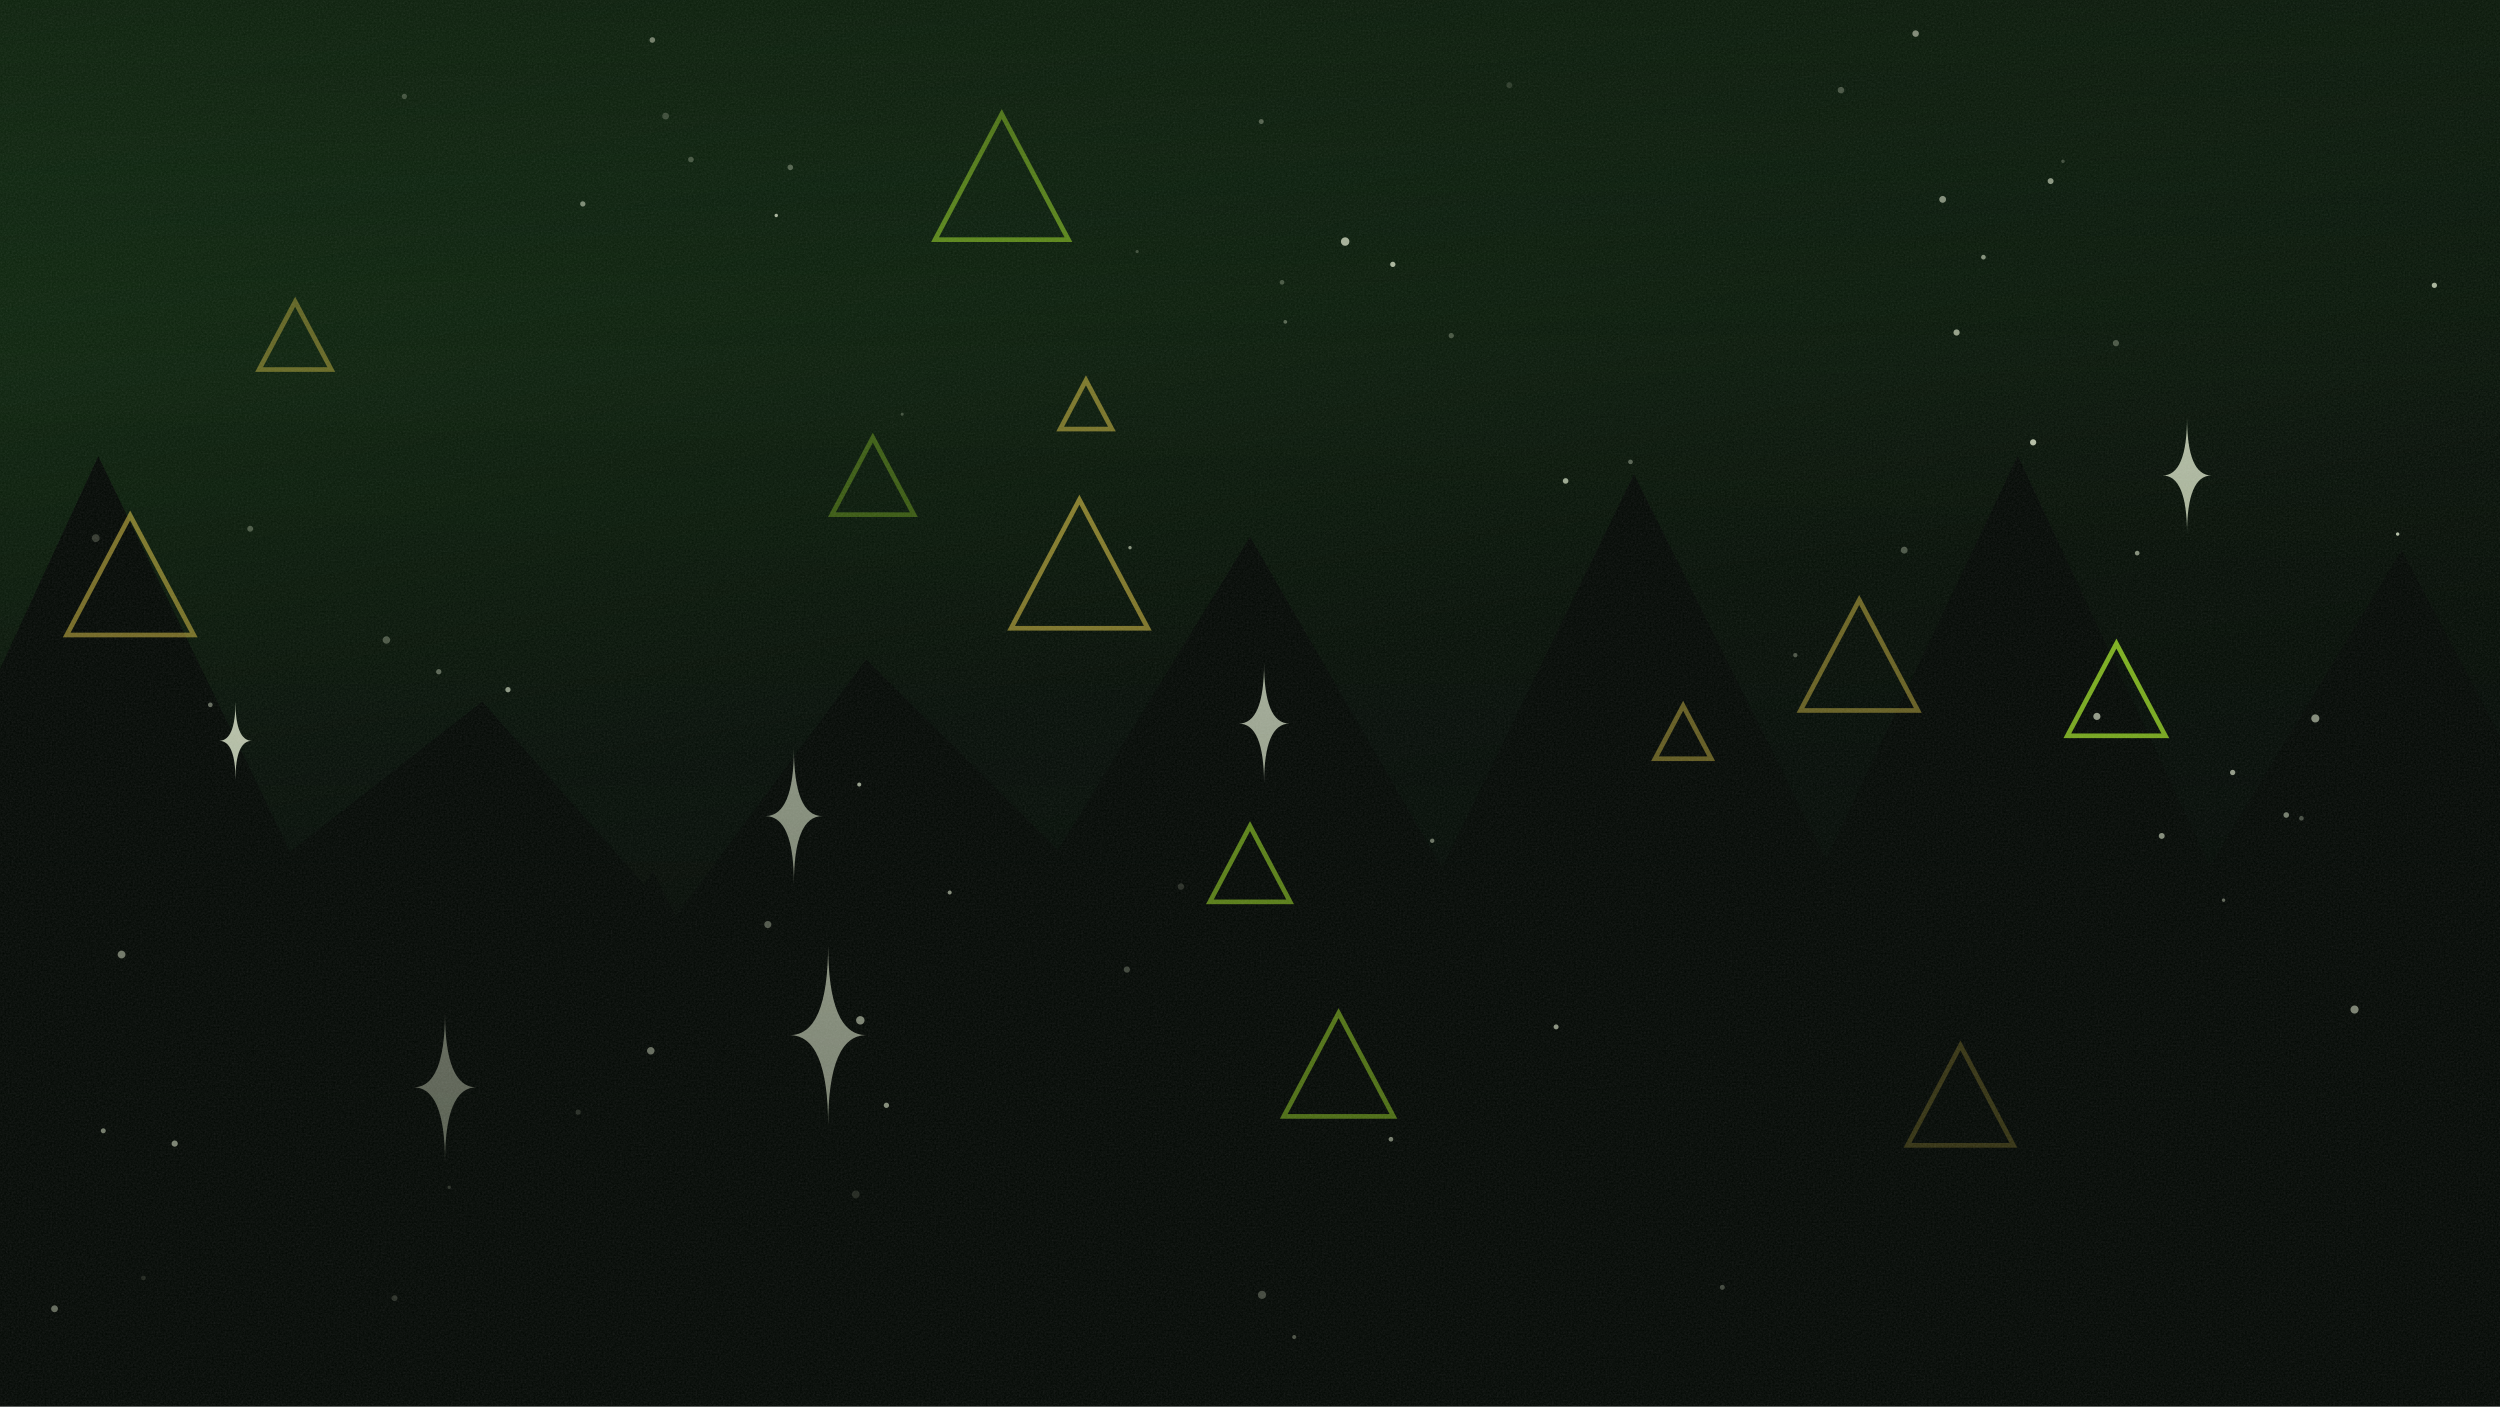
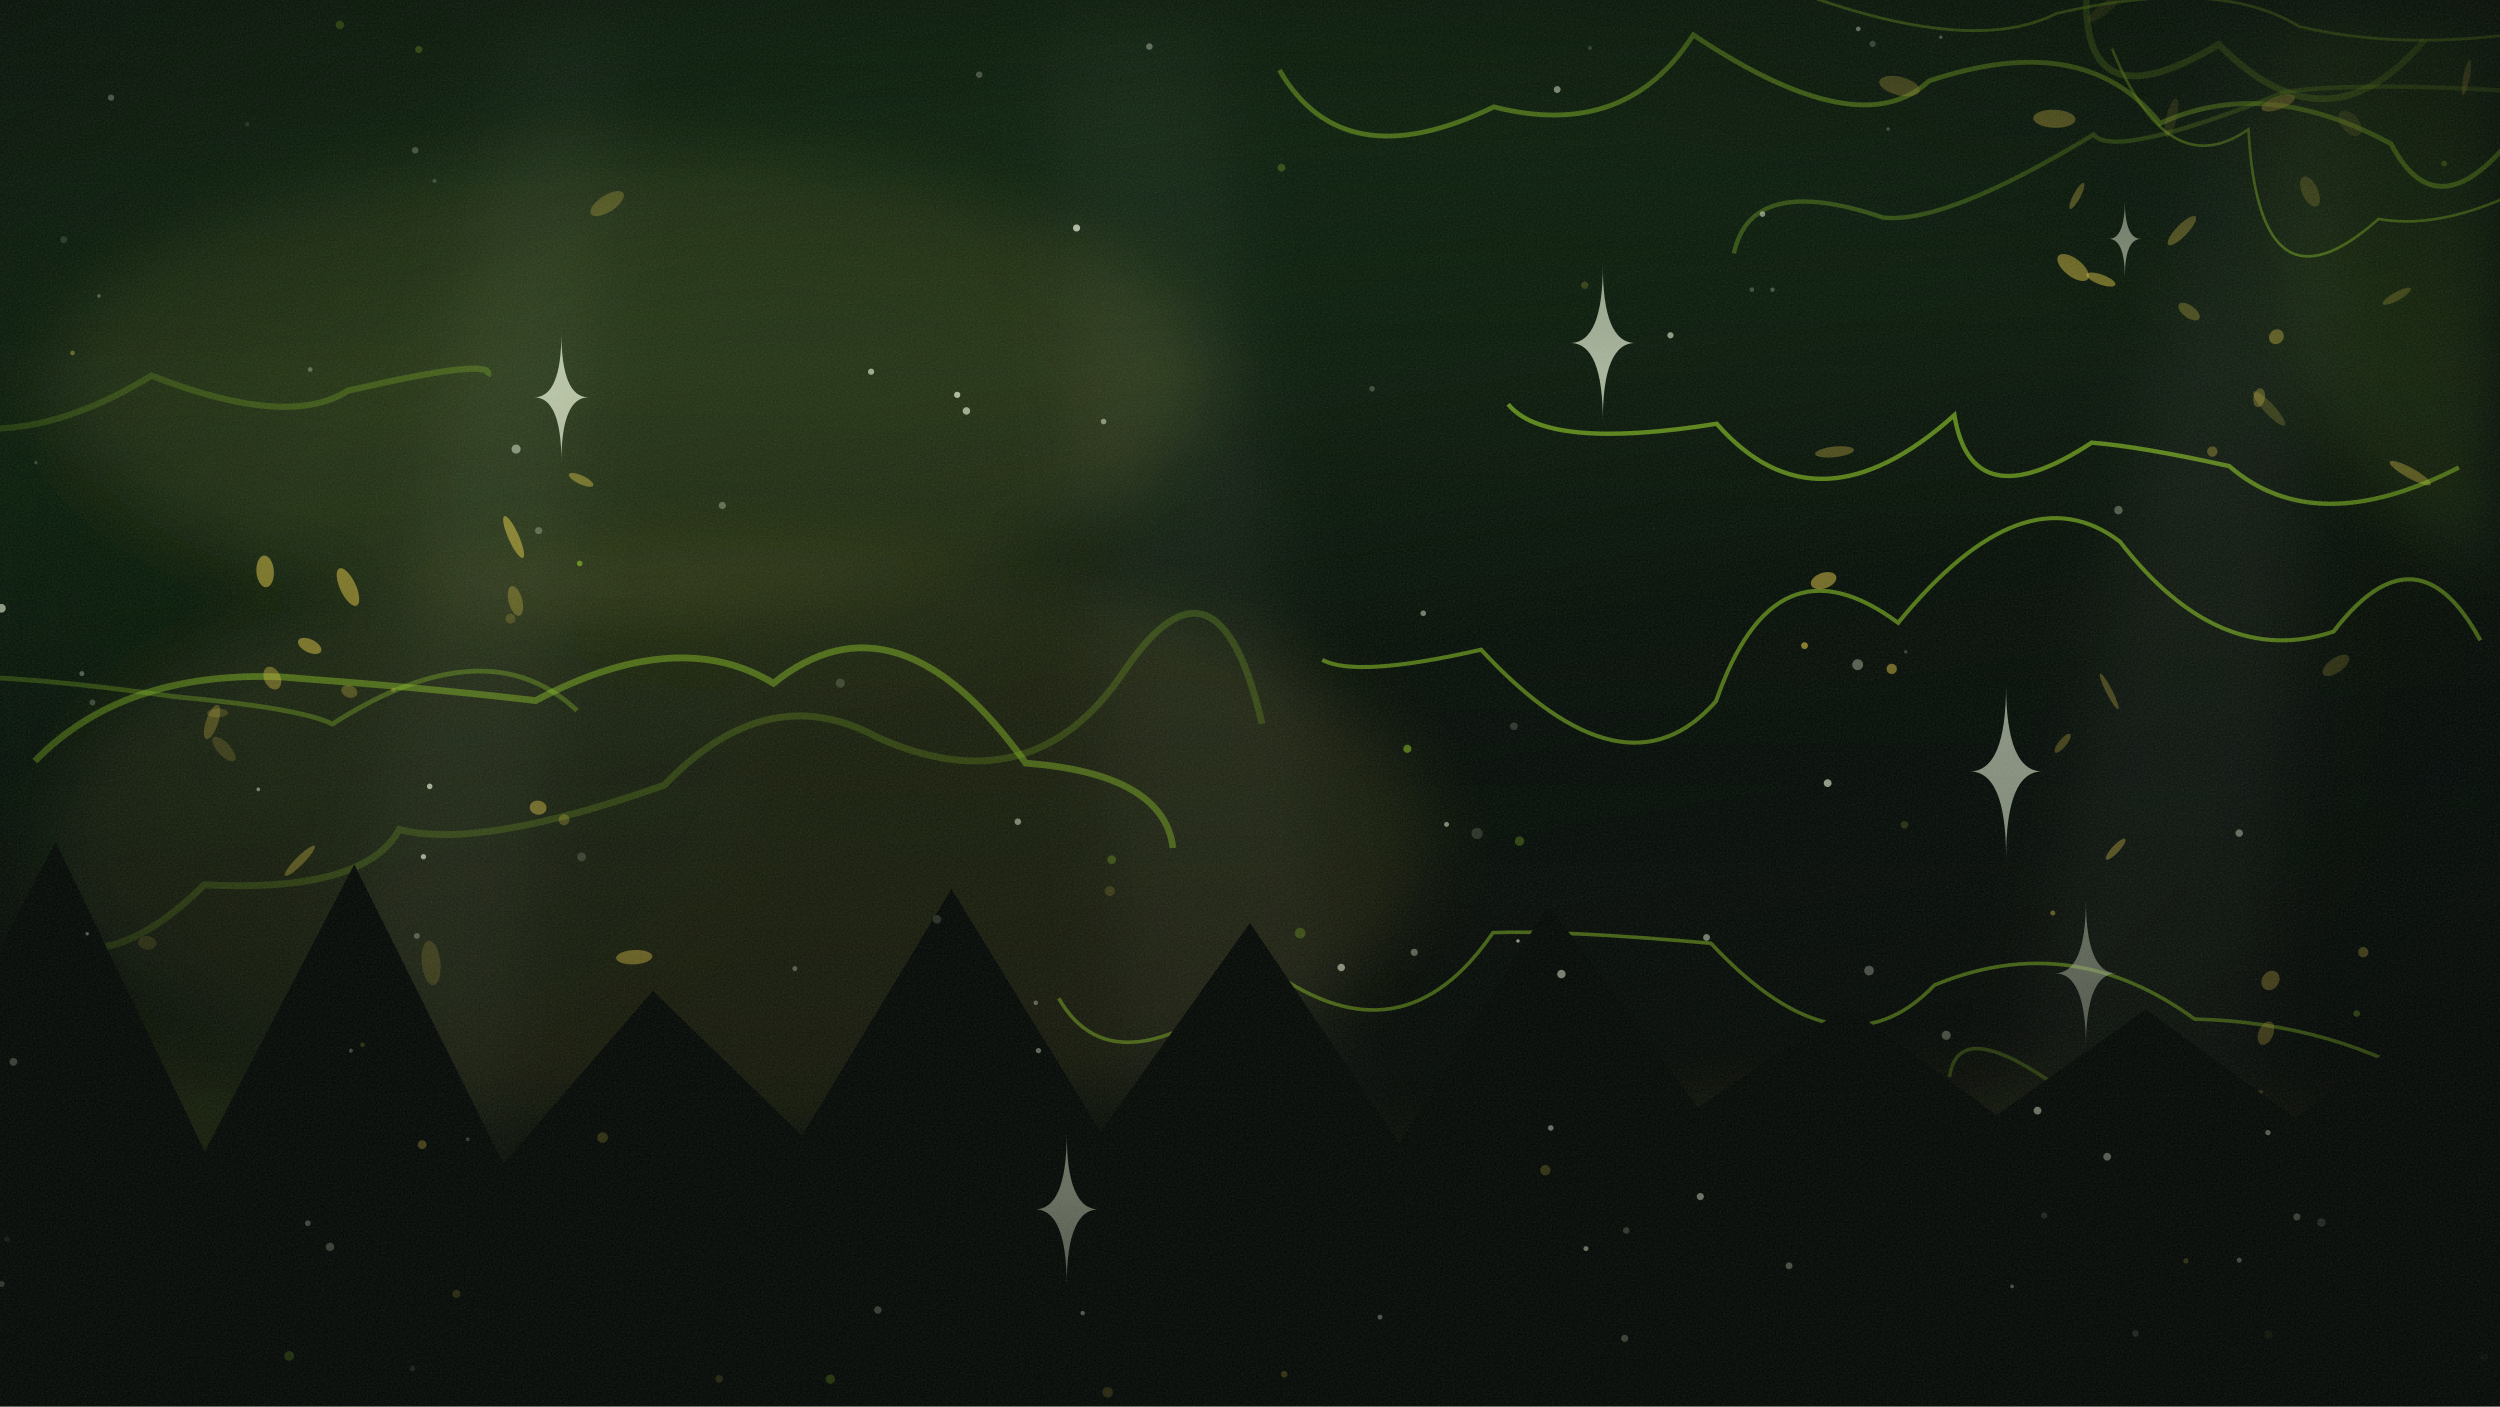
- <svg xmlns="http://www.w3.org/2000/svg" class="art art--the-golden" viewBox="0 0 1600 900" preserveAspectRatio="xMidYMid slice" role="img" aria-label="Gold-green light over dark ridges with sharp star sparkles">
+ <svg xmlns="http://www.w3.org/2000/svg" class="art art--the-golden" viewBox="0 0 1600 900" preserveAspectRatio="xMidYMid slice" role="img" aria-label="Acid-green overgrowth creeping over dark gold ridges">
  <defs>
    <linearGradient id="g-bg" x1="0" y1="0" x2="0.3" y2="1">
      <stop offset="0%" stop-color="#123312" />
      <stop offset="58%" stop-color="#050f06" />
      <stop offset="100%" stop-color="#020703" />
    </linearGradient>
    <linearGradient id="g-slab" x1="0" y1="0" x2="0.4" y2="1">
      <stop offset="0%" stop-color="#b6ff2a" stop-opacity="0.42" />
      <stop offset="100%" stop-color="#020703" stop-opacity="0.72" />
    </linearGradient>
    <linearGradient id="g-blade" x1="0" y1="0" x2="1" y2="1">
      <stop offset="0%" stop-color="#f4ffe0" stop-opacity="0.7" />
      <stop offset="60%" stop-color="#b6ff2a" stop-opacity="0.28" />
      <stop offset="100%" stop-color="#ffe14d" stop-opacity="0" />
    </linearGradient>
    <linearGradient id="g-beam" x1="0" y1="0" x2="1" y2="0">
      <stop offset="0%" stop-color="#b6ff2a" stop-opacity="0" />
      <stop offset="30%" stop-color="#f4ffe0" />
      <stop offset="70%" stop-color="#b6ff2a" />
      <stop offset="100%" stop-color="#b6ff2a" stop-opacity="0" />
    </linearGradient>
    <radialGradient id="g-orb" cx="42%" cy="38%" r="62%">
      <stop offset="0%" stop-color="#f4ffe0" />
      <stop offset="38%" stop-color="#b6ff2a" />
      <stop offset="78%" stop-color="#ffe14d" stop-opacity="0.7" />
      <stop offset="100%" stop-color="#020703" />
    </radialGradient>
    <radialGradient id="g-halo" cx="50%" cy="50%" r="50%">
      <stop offset="0%" stop-color="#b6ff2a" stop-opacity="0.42" />
      <stop offset="100%" stop-color="#b6ff2a" stop-opacity="0" />
    </radialGradient>
    <linearGradient id="g-vig" x1="0" y1="0" x2="0" y2="1">
      <stop offset="0%" stop-color="#020703" stop-opacity="0.42" />
      <stop offset="26%" stop-color="#020703" stop-opacity="0.02" />
      <stop offset="100%" stop-color="#020703" stop-opacity="0.5" />
    </linearGradient>
    <filter id="g-glow" x="-70%" y="-70%" width="240%" height="240%">
      <feGaussianBlur stdDeviation="8" result="b" />
      <feFlood flood-color="#b6ff2a" result="fc" />
      <feComposite in="fc" in2="b" operator="in" result="g" />
      <feMerge>
        <feMergeNode in="g" />
        <feMergeNode in="g" />
        <feMergeNode in="SourceGraphic" />
      </feMerge>
    </filter>
    <filter id="g-soft">
      <feGaussianBlur stdDeviation="20" />
    </filter>
+     <radialGradient id="g-corner" cx="50%" cy="46%" r="72%">
+       <stop offset="55%" stop-color="#020703" stop-opacity="0" />
+       <stop offset="100%" stop-color="#020703" stop-opacity="0.72" />
+     </radialGradient>
    <filter id="g-grain">
      <feTurbulence type="fractalNoise" baseFrequency="0.85" numOctaves="4" />
      <feColorMatrix type="saturate" values="0" />
    </filter>
  </defs>
  <rect width="1600" height="900" fill="url(#g-bg)" />
-   <path d="M-60 960 L-60 558 L62.9 292 L185.7 545 L308.6 449 L431.4 587.9 L554.3 422 L677.1 544 L800 343.6 L922.9 555.3 L1045.7 303.6 L1168.6 549.6 L1291.4 291.8 L1414.3 554 L1537.1 352 L1660 584.6 L1660 960 Z" fill="#020703" />
-   <path d="M-60 960 L-60 738 L35.6 580.8 L131.1 764.2 L226.7 578 L322.2 720.4 L417.8 557.2 L513.3 747.5 L608.9 625.7 L704.4 727.5 L800 561 L895.6 747.1 L991.1 550.4 L1086.7 756.7 L1182.2 547.7 L1277.8 746.3 L1373.3 579.2 L1468.9 748.6 L1564.4 632 L1660 765.8 L1660 960 Z" fill="#020703" />
-   <path d="M530 604.2 Q530 662.5 554.5 662.5 Q530 662.5 530 720.9 Q530 662.5 505.4 662.5 Q530 662.5 530 604.2 Z" fill="#f4ffe0" opacity="0.79" />
-   <path d="M284.8 647.8 Q284.8 695.9 305 695.9 Q284.8 695.9 284.8 743.9 Q284.8 695.9 264.6 695.9 Q284.8 695.9 284.8 647.8 Z" fill="#f4ffe0" opacity="0.58" />
-   <path d="M150.7 448.9 Q150.7 474.1 161.3 474.1 Q150.7 474.1 150.7 499.2 Q150.7 474.1 140.2 474.1 Q150.7 474.1 150.7 448.9 Z" fill="#f4ffe0" opacity="0.92" />
-   <path d="M809 424.3 Q809 463.1 825.3 463.1 Q809 463.1 809 501.8 Q809 463.1 792.8 463.1 Q809 463.1 809 424.3 Z" fill="#f4ffe0" opacity="0.80" />
-   <path d="M1399.7 266.9 Q1399.7 304.3 1415.4 304.3 Q1399.7 304.3 1399.7 341.8 Q1399.7 304.3 1384 304.3 Q1399.7 304.3 1399.7 266.9 Z" fill="#f4ffe0" opacity="0.76" />
-   <path d="M508.1 478.7 Q508.1 522.3 526.4 522.3 Q508.1 522.3 508.1 565.9 Q508.1 522.3 489.8 522.3 Q508.1 522.3 508.1 478.7 Z" fill="#f4ffe0" opacity="0.70" />
-   <path d="M1077.2 451.7 L1095.2 485.6 L1059.2 485.6 Z" fill="none" stroke="#ffe14d" stroke-width="3" opacity="0.48" />
-   <path d="M690.8 319.8 L734.6 402.1 L647.1 402.1 Z" fill="none" stroke="#ffe14d" stroke-width="3" opacity="0.56" />
-   <path d="M641.1 73 L683.8 153.4 L598.4 153.4 Z" fill="none" stroke="#b6ff2a" stroke-width="3" opacity="0.57" />
-   <path d="M558.6 280.1 L584.9 329.4 L532.4 329.4 Z" fill="none" stroke="#b6ff2a" stroke-width="3" opacity="0.32" />
-   <path d="M856.7 648.4 L891.8 714.5 L821.6 714.5 Z" fill="none" stroke="#b6ff2a" stroke-width="3" opacity="0.65" />
-   <path d="M83.3 329.9 L124 406.4 L42.7 406.4 Z" fill="none" stroke="#ffe14d" stroke-width="3" opacity="0.53" />
-   <path d="M1354.5 411.9 L1385.8 470.9 L1323.1 470.9 Z" fill="none" stroke="#b6ff2a" stroke-width="3" opacity="0.80" />
-   <path d="M1189.9 384 L1227.4 454.7 L1152.3 454.7 Z" fill="none" stroke="#ffe14d" stroke-width="3" opacity="0.48" />
-   <path d="M1254.7 669.1 L1288.6 733 L1220.8 733 Z" fill="none" stroke="#ffe14d" stroke-width="3" opacity="0.31" />
-   <path d="M800 528.7 L825.7 577.2 L774.3 577.2 Z" fill="none" stroke="#b6ff2a" stroke-width="3" opacity="0.65" />
-   <path d="M695 243.4 L711.6 274.6 L678.5 274.6 Z" fill="none" stroke="#ffe14d" stroke-width="3" opacity="0.48" />
-   <path d="M188.9 193.1 L212 236.5 L165.8 236.5 Z" fill="none" stroke="#ffe14d" stroke-width="3" opacity="0.39" />
+   <g filter="url(#g-soft)">
+     <ellipse cx="1624.8" cy="126.3" rx="167.1" ry="239.8" fill="#b6ff2a" opacity="0.1" />
+     <ellipse cx="1231.3" cy="790.8" rx="397.8" ry="92.7" fill="#ffe14d" opacity="0.1" />
+     <ellipse cx="475" cy="541" rx="439.6" ry="189.6" fill="#ffe14d" opacity="0.1" />
+     <ellipse cx="-12.8" cy="793.2" rx="336.9" ry="129.7" fill="#b6ff2a" opacity="0.1" />
+     <ellipse cx="100.8" cy="477.8" rx="378.7" ry="237.3" fill="#123312" opacity="0.1" />
+     <ellipse cx="487.6" cy="301.3" rx="215.3" ry="142.9" fill="#123312" opacity="0.1" />
+     <ellipse cx="403.1" cy="243.5" rx="367.6" ry="149.1" fill="#ffe14d" opacity="0.1" />
+     <ellipse cx="-41.9" cy="832.6" rx="311.9" ry="162.8" fill="#ffe14d" opacity="0.1" />
+   </g>
+   <g filter="url(#g-soft)" opacity="0.5">
+     <path d="M1441.6 -86.7 L1516.7 -86.7 L1414.1 960 L1240.3 960 Z" fill="#f4ffe0" opacity="0.1" />
+     <path d="M852.8 -25.1 L943.4 -25.1 L1020.6 960 L729 960 Z" fill="#f4ffe0" opacity="0" />
+     <path d="M663.7 -102.3 L756.2 -102.3 L898 960 L740.3 960 Z" fill="#f4ffe0" opacity="0.1" />
+     <path d="M348.6 -118.8 L415.3 -118.8 L296.6 960 L166.6 960 Z" fill="#f4ffe0" opacity="0.1" />
+     <path d="M246 43.8 L326.4 43.8 L242.6 960 L49.9 960 Z" fill="#f4ffe0" opacity="0" />
+   </g>
+   <path d="M1618.7 59 q -104.5 -7.1 -156.2 -0.2 q -109.4 43.9 -122.6 27.3 q -94.9 57.6 -134.8 53.1 q -84.4 -28.7 -95.4 23" fill="none" stroke="#b6ff2a" stroke-width="2.8" opacity="0.3" />
+   <ellipse cx="1549.6" cy="-40" rx="11.8" ry="6" fill="#ffe14d" opacity="0.4" transform="rotate(88 1549.6 -40)" />
+   <ellipse cx="1552.8" cy="-93.6" rx="12.5" ry="4.3" fill="#ffe14d" opacity="0.4" transform="rotate(72 1552.8 -93.6)" />
+   <ellipse cx="1534" cy="189.6" rx="10.2" ry="2.7" fill="#ffe14d" opacity="0.3" transform="rotate(151 1534 189.6)" />
+   <path d="M1564.6 698.7 q -69.4 -44.3 -160 -46.5 q -79.6 -57.9 -166.6 -21.7 q -59.6 62.5 -143 -26.8 q -96.8 -8.5 -139.5 -6.8 q -58.1 84.8 -142 24.3 q -99.2 81.8 -135.9 17.7" fill="none" stroke="#b6ff2a" stroke-width="2.3" opacity="0.5" />
+   <ellipse cx="1453.1" cy="627.5" rx="6.6" ry="5.4" fill="#ffe14d" opacity="0.4" transform="rotate(125 1453.1 627.5)" />
+   <ellipse cx="1214" cy="850.3" rx="6.9" ry="3.6" fill="#ffe14d" opacity="0.5" transform="rotate(137 1214 850.3)" />
+   <ellipse cx="1377.7" cy="748.5" rx="6.9" ry="2.6" fill="#ffe14d" opacity="0.2" transform="rotate(68 1377.7 748.5)" />
+   <ellipse cx="1435" cy="704.3" rx="14.7" ry="2.6" fill="#ffe14d" opacity="0.4" transform="rotate(156 1435 704.3)" />
+   <ellipse cx="1297.2" cy="707.4" rx="12.7" ry="2.1" fill="#ffe14d" opacity="0.5" transform="rotate(124 1297.2 707.4)" />
+   <path d="M1551.8 25.3 q -61.9 74.3 -131.8 3.1 q -87.3 52.7 -84.7 -31.9 q -87.5 -89.4 -101.8 -45.9 q -105.6 -69.7 -161.6 39" fill="none" stroke="#b6ff2a" stroke-width="4.3" opacity="0.3" />
+   <ellipse cx="1354.2" cy="-21.4" rx="13.1" ry="3.2" fill="#ffe14d" opacity="0.4" transform="rotate(158 1354.2 -21.4)" />
+   <ellipse cx="1147.4" cy="-14.8" rx="5.4" ry="5.8" fill="#ffe14d" opacity="0.4" transform="rotate(39 1147.4 -14.8)" />
+   <ellipse cx="1463.1" cy="-58.2" rx="8.1" ry="2.6" fill="#ffe14d" opacity="0.2" transform="rotate(179 1463.1 -58.2)" />
+   <ellipse cx="1200.1" cy="-98.5" rx="9.8" ry="5.2" fill="#ffe14d" opacity="0.4" transform="rotate(12 1200.1 -98.5)" />
+   <ellipse cx="1382.8" cy="-12.9" rx="14.1" ry="4.3" fill="#ffe14d" opacity="0.4" transform="rotate(114 1382.8 -12.9)" />
+   <path d="M1587.4 409.8 q -40.7 -75.2 -93.9 -5.6 q -73.1 24.5 -136.7 -57.5 q -61.2 -46.9 -142 51.9 q -79 -58.5 -116.5 50.1 q -58.3 66.4 -150.4 -32.9 q -80.1 18.3 -101.6 6.5" fill="none" stroke="#b6ff2a" stroke-width="2.6" opacity="0.5" />
+   <ellipse cx="1174.1" cy="289.2" rx="12.5" ry="3.4" fill="#ffe14d" opacity="0.3" transform="rotate(174 1174.1 289.2)" />
+   <ellipse cx="1494.9" cy="425.9" rx="10" ry="4.6" fill="#ffe14d" opacity="0.2" transform="rotate(145 1494.9 425.9)" />
+   <ellipse cx="1354" cy="543.5" rx="9" ry="2.4" fill="#ffe14d" opacity="0.4" transform="rotate(133 1354 543.5)" />
+   <ellipse cx="1542.6" cy="302.8" rx="15" ry="3.3" fill="#ffe14d" opacity="0.4" transform="rotate(29 1542.6 302.8)" />
+   <ellipse cx="1320.1" cy="475.7" rx="7.6" ry="2.5" fill="#ffe14d" opacity="0.3" transform="rotate(129 1320.1 475.7)" />
+   <path d="M22.3 487.1 q 56 -57.7 157.3 -53.9 q 97.8 7.4 163.1 15.2 q 91.3 -48.4 152.3 -11.1 q 79.2 -63.6 161.5 51.1 q 88.3 6.8 94.2 54.3" fill="none" stroke="#b6ff2a" stroke-width="4.3" opacity="0.4" />
+   <ellipse cx="223.6" cy="442.5" rx="5.3" ry="3.9" fill="#ffe14d" opacity="0.3" transform="rotate(20 223.6 442.5)" />
+   <ellipse cx="275.9" cy="616.3" rx="14.3" ry="6" fill="#ffe14d" opacity="0.2" transform="rotate(84 275.9 616.3)" />
+   <ellipse cx="139.2" cy="456.3" rx="6.8" ry="2.9" fill="#ffe14d" opacity="0.2" transform="rotate(179 139.2 456.3)" />
+   <ellipse cx="135.7" cy="462.1" rx="11.5" ry="3.9" fill="#ffe14d" opacity="0.3" transform="rotate(109 135.7 462.1)" />
+   <ellipse cx="198.2" cy="413.4" rx="8.1" ry="4.2" fill="#ffe14d" opacity="0.5" transform="rotate(26 198.2 413.4)" />
+   <ellipse cx="222.7" cy="375.7" rx="13.1" ry="5.1" fill="#ffe14d" opacity="0.5" transform="rotate(65 222.7 375.7)" />
+   <path d="M1637.4 859.5 q -73.5 -85.5 -93.5 -22.7 q -48.3 -27 -90 -32.6 q -50.5 28.4 -101.8 46.8 q -93.6 -27.9 -103.1 -45.3 q -91.5 -26.1 -143.6 -26.9 q -67.5 73.8 -97.9 -34.6" fill="none" stroke="#b6ff2a" stroke-width="2" opacity="0.3" />
+   <ellipse cx="1243.3" cy="772.3" rx="5.5" ry="3.9" fill="#ffe14d" opacity="0.4" transform="rotate(20 1243.3 772.3)" />
+   <ellipse cx="1438.5" cy="945.5" rx="5" ry="4.9" fill="#ffe14d" opacity="0.4" transform="rotate(142 1438.5 945.5)" />
+   <ellipse cx="1412.4" cy="848" rx="10.2" ry="2.5" fill="#ffe14d" opacity="0.4" transform="rotate(43 1412.4 848)" />
+   <path d="M-28.3 272.4 q 56.5 10 125.3 -32 q 87.4 34.3 125.7 9.6 q 96 -22.1 89.4 -9.5" fill="none" stroke="#b6ff2a" stroke-width="4" opacity="0.2" />
+   <ellipse cx="371.9" cy="307.1" rx="8.6" ry="2.8" fill="#ffe14d" opacity="0.4" transform="rotate(25 371.9 307.1)" />
+   <ellipse cx="388.6" cy="130.3" rx="12.3" ry="5.3" fill="#ffe14d" opacity="0.3" transform="rotate(147 388.6 130.3)" />
+   <ellipse cx="328.7" cy="343.7" rx="14.6" ry="3.4" fill="#ffe14d" opacity="0.5" transform="rotate(66 328.7 343.7)" />
+   <path d="M1573.7 299.2 q -92.1 46.9 -147 -0.9 q -56.5 -12.5 -88 -15 q -76.7 50.2 -87.9 -17.6 q -87.9 78.7 -152.1 5.5 q -109 17.4 -133.5 -12.5" fill="none" stroke="#b6ff2a" stroke-width="2.8" opacity="0.5" />
+   <ellipse cx="1344.6" cy="178.9" rx="9.8" ry="3.2" fill="#ffe14d" opacity="0.5" transform="rotate(20 1344.6 178.9)" />
+   <ellipse cx="1167.1" cy="371.6" rx="8.5" ry="5" fill="#ffe14d" opacity="0.5" transform="rotate(161 1167.1 371.6)" />
+   <ellipse cx="1349.9" cy="442.5" rx="12.8" ry="2" fill="#ffe14d" opacity="0.3" transform="rotate(63 1349.9 442.5)" />
+   <ellipse cx="1452.2" cy="261.4" rx="14.8" ry="3.4" fill="#ffe14d" opacity="0.2" transform="rotate(47 1452.2 261.4)" />
+   <ellipse cx="1396.4" cy="147.6" rx="12.6" ry="3.7" fill="#ffe14d" opacity="0.4" transform="rotate(134 1396.4 147.6)" />
+   <path d="M1608.4 748.4 q -77.8 -83.1 -115.2 -37.3 q -45.8 38.1 -150.7 4.3 q -88.5 -72.7 -94.8 -26.1" fill="none" stroke="#b6ff2a" stroke-width="2.3" opacity="0.3" />
+   <ellipse cx="1358" cy="701.9" rx="7.3" ry="3.4" fill="#ffe14d" opacity="0.3" transform="rotate(49 1358 701.9)" />
+   <ellipse cx="1450.2" cy="661.2" rx="7.9" ry="4.7" fill="#ffe14d" opacity="0.4" transform="rotate(113 1450.2 661.2)" />
+   <ellipse cx="1217.3" cy="801.5" rx="6.3" ry="3.6" fill="#ffe14d" opacity="0.4" transform="rotate(134 1217.3 801.5)" />
+   <path d="M1611.8 83 q -51.1 67.7 -81.5 9.1 q -81 -44 -147.9 -13.1 q -47.6 -60.8 -147.8 -27.2 q -44.5 41.6 -150.9 -29.5 q -43.1 67.7 -127.6 46.1 q -96.4 46.8 -137.3 -23.6" fill="none" stroke="#b6ff2a" stroke-width="3.1" opacity="0.5" />
+   <ellipse cx="1326.8" cy="171.2" rx="12" ry="5.7" fill="#ffe14d" opacity="0.5" transform="rotate(38 1326.8 171.2)" />
+   <ellipse cx="1389.6" cy="-62.4" rx="14.9" ry="2.4" fill="#ffe14d" opacity="0.3" transform="rotate(111 1389.6 -62.4)" />
+   <ellipse cx="1408.7" cy="-22.1" rx="10" ry="2.9" fill="#ffe14d" opacity="0.4" transform="rotate(129 1408.7 -22.1)" />
+   <ellipse cx="1458.1" cy="65.9" rx="11.3" ry="4.1" fill="#ffe14d" opacity="0.5" transform="rotate(160 1458.1 65.9)" />
+   <path d="M-40.2 432.9 q 56.3 -0.7 151.4 12.9 q 81.5 7.4 101.5 17.6 q 98.7 -63.2 156.6 -8.6" fill="none" stroke="#b6ff2a" stroke-width="3.1" opacity="0.3" />
+   <ellipse cx="169.7" cy="365.7" rx="10.2" ry="5.6" fill="#ffe14d" opacity="0.5" transform="rotate(86 169.7 365.7)" />
+   <ellipse cx="344.4" cy="516.9" rx="5.4" ry="4.5" fill="#ffe14d" opacity="0.5" transform="rotate(8 344.4 516.9)" />
+   <ellipse cx="143.3" cy="479.4" rx="10.1" ry="4.1" fill="#ffe14d" opacity="0.2" transform="rotate(47 143.3 479.4)" />
+   <ellipse cx="329.9" cy="384.6" rx="9.8" ry="4.4" fill="#ffe14d" opacity="0.3" transform="rotate(75 329.9 384.6)" />
+   <ellipse cx="191.9" cy="550.9" rx="13.4" ry="2.7" fill="#ffe14d" opacity="0.4" transform="rotate(135 191.9 550.9)" />
+   <path d="M15.8 592.7 q 48.7 39 114.9 -26.4 q 102.6 5.2 124.8 -35.4 q 51.7 13.3 169.6 -28.4 q 66 -68.9 136.5 -30.6 q 99 44.4 157.2 -41.4 q 60.4 -89.8 88.9 32.7" fill="none" stroke="#b6ff2a" stroke-width="4.4" opacity="0.2" />
+   <ellipse cx="405.9" cy="612.6" rx="11.6" ry="4.6" fill="#ffe14d" opacity="0.5" transform="rotate(177 405.9 612.6)" />
+   <ellipse cx="289.8" cy="732.4" rx="13.1" ry="5" fill="#ffe14d" opacity="0.3" transform="rotate(86 289.8 732.4)" />
+   <ellipse cx="94.3" cy="603.4" rx="5.9" ry="4.3" fill="#ffe14d" opacity="0.2" transform="rotate(6 94.3 603.4)" />
+   <ellipse cx="174.3" cy="434" rx="7.7" ry="5.2" fill="#ffe14d" opacity="0.4" transform="rotate(65 174.3 434)" />
+   <path d="M-25 812.4 q 109.6 -84.1 81.9 24.9 q 103.3 24 141.3 34.5 q 44.6 58.7 111.4 53.3 q 102.1 25.3 127.4 1.2 q 51.3 78 83.9 -27.7 q 40.8 2 134.8 41.1" fill="none" stroke="#b6ff2a" stroke-width="3" opacity="0.4" />
+   <ellipse cx="310" cy="910.4" rx="12" ry="6" fill="#ffe14d" opacity="0.3" transform="rotate(127 310 910.4)" />
+   <ellipse cx="185.8" cy="959.8" rx="9.4" ry="4.9" fill="#ffe14d" opacity="0.5" transform="rotate(173 185.8 959.8)" />
+   <ellipse cx="305.7" cy="757.2" rx="11.5" ry="5.2" fill="#ffe14d" opacity="0.5" transform="rotate(44 305.7 757.2)" />
+   <path d="M1626.6 115.1 q -60.6 33.1 -104.3 25 q -76.4 68.1 -83.3 -57.3 q -51.8 35.9 -87.3 -51.7" fill="none" stroke="#b6ff2a" stroke-width="1.7" opacity="0.5" />
+   <ellipse cx="1401" cy="199.4" rx="8" ry="3.9" fill="#ffe14d" opacity="0.3" transform="rotate(36 1401 199.4)" />
+   <ellipse cx="1346.5" cy="5.7" rx="13" ry="3.5" fill="#ffe14d" opacity="0.2" transform="rotate(142 1346.5 5.7)" />
+   <ellipse cx="1578.5" cy="49.6" rx="11.5" ry="2.1" fill="#ffe14d" opacity="0.4" transform="rotate(101 1578.5 49.6)" />
+   <ellipse cx="1215.7" cy="55.1" rx="13.3" ry="5.9" fill="#ffe14d" opacity="0.4" transform="rotate(14 1215.7 55.1)" />
+   <ellipse cx="1456.9" cy="215.5" rx="5" ry="4.5" fill="#ffe14d" opacity="0.4" transform="rotate(133 1456.9 215.5)" />
+   <ellipse cx="1445.9" cy="254.5" rx="6.1" ry="3.7" fill="#ffe14d" opacity="0.3" transform="rotate(101 1445.9 254.5)" />
+   <ellipse cx="1504" cy="78.9" rx="9.5" ry="5.7" fill="#ffe14d" opacity="0.2" transform="rotate(51 1504 78.9)" />
+   <path d="M1606.6 22.1 q -75 9.3 -135.2 -5.2 q -52.1 -32.1 -155.3 -8.3 q -54.5 27.9 -168.7 -14.8" fill="none" stroke="#b6ff2a" stroke-width="1.8" opacity="0.5" />
+   <ellipse cx="1329.2" cy="125.4" rx="9.3" ry="2.3" fill="#ffe14d" opacity="0.4" transform="rotate(118 1329.2 125.4)" />
+   <ellipse cx="1478.4" cy="122.6" rx="10.4" ry="5.1" fill="#ffe14d" opacity="0.3" transform="rotate(65 1478.4 122.6)" />
+   <ellipse cx="1314.8" cy="76" rx="13.5" ry="5.8" fill="#ffe14d" opacity="0.5" transform="rotate(2 1314.8 76)" />
+   <ellipse cx="1389.7" cy="75.3" rx="12.8" ry="3.3" fill="#ffe14d" opacity="0.2" transform="rotate(104 1389.7 75.3)" />
+   <path d="M1593.1 834.9 q -79.1 68.2 -137.8 -42.5 q -84.2 73.1 -153.4 -14.1 q -73.6 57.2 -120 26.3 q -100.6 55.8 -149.8 20.6 q -59.6 -37.4 -132.6 -16.5 q -109.5 -89.3 -134.9 9.5" fill="none" stroke="#b6ff2a" stroke-width="2.8" opacity="0.5" />
+   <ellipse cx="1459.9" cy="878.3" rx="6.6" ry="3.8" fill="#ffe14d" opacity="0.3" transform="rotate(148 1459.9 878.3)" />
+   <ellipse cx="1207.1" cy="953.4" rx="10.2" ry="4.8" fill="#ffe14d" opacity="0.4" transform="rotate(97 1207.1 953.4)" />
+   <ellipse cx="1501.3" cy="761" rx="14.6" ry="4.4" fill="#ffe14d" opacity="0.2" transform="rotate(64 1501.3 761)" />
+   <ellipse cx="1502.2" cy="715" rx="8.8" ry="3.2" fill="#ffe14d" opacity="0.2" transform="rotate(89 1502.2 715)" />
+   <ellipse cx="1200.1" cy="822.9" rx="9" ry="3.5" fill="#ffe14d" opacity="0.3" transform="rotate(59 1200.1 822.9)" />
+   <ellipse cx="1479.2" cy="812.2" rx="14.2" ry="3.5" fill="#ffe14d" opacity="0.5" transform="rotate(90 1479.2 812.2)" />
+   <ellipse cx="1311.2" cy="829.1" rx="8.9" ry="5.5" fill="#ffe14d" opacity="0.4" transform="rotate(34 1311.2 829.1)" />
+   <ellipse cx="1436.5" cy="800.7" rx="10.7" ry="3.5" fill="#ffe14d" opacity="0.3" transform="rotate(55 1436.5 800.7)" />
+   <path d="M-60 960 L-60 720 L35.6 538.7 L131.1 737 L226.7 553.2 L322.2 744.8 L417.8 634.1 L513.3 726.8 L608.9 568.9 L704.4 724.3 L800 590.7 L895.6 731.6 L991.1 579.1 L1086.7 708.8 L1182.2 643.9 L1277.8 713.6 L1373.3 646.1 L1468.9 715.5 L1564.4 645.7 L1660 705.2 L1660 960 Z" fill="#020703" />
+   <path d="M1025.8 169.8 Q1025.8 219.5 1046.6 219.5 Q1025.8 219.5 1025.8 269.2 Q1025.8 219.5 1004.9 219.5 Q1025.8 219.5 1025.8 169.8 Z" fill="#f4ffe0" opacity="0.69" />
+   <path d="M1283.9 438.3 Q1283.9 493.7 1307.1 493.7 Q1283.9 493.7 1283.9 549.1 Q1283.9 493.7 1260.6 493.7 Q1283.9 493.7 1283.9 438.3 Z" fill="#f4ffe0" opacity="0.69" />
+   <path d="M682.7 725.3 Q682.7 774 703.2 774 Q682.7 774 682.7 822.7 Q682.7 774 662.3 774 Q682.7 774 682.7 725.3 Z" fill="#f4ffe0" opacity="0.69" />
+   <path d="M1335 575.7 Q1335 622.9 1354.8 622.9 Q1335 622.9 1335 670.1 Q1335 622.9 1315.1 622.9 Q1335 622.9 1335 575.7 Z" fill="#f4ffe0" opacity="0.51" />
+   <path d="M1359.9 128.3 Q1359.9 152.9 1370.3 152.9 Q1359.9 152.9 1359.9 177.5 Q1359.9 152.9 1349.6 152.9 Q1359.9 152.9 1359.9 128.3 Z" fill="#f4ffe0" opacity="0.65" />
+   <path d="M359.3 212.9 Q359.3 254.3 376.7 254.3 Q359.3 254.3 359.3 295.8 Q359.3 254.3 341.8 254.3 Q359.3 254.3 359.3 212.9 Z" fill="#f4ffe0" opacity="0.73" />
  <g fill="#f4ffe0">
-     <circle cx="442.2" cy="102.1" r="1.8" opacity="0.34" />
-     <circle cx="550.6" cy="653" r="2.7" opacity="0.74" />
-     <circle cx="61.3" cy="344.4" r="2.5" opacity="0.22" />
-     <circle cx="325.1" cy="441.4" r="1.7" opacity="0.69" />
-     <circle cx="1149" cy="419.3" r="1.4" opacity="0.35" />
-     <circle cx="426" cy="74.3" r="2.2" opacity="0.30" />
-     <circle cx="1423.1" cy="576.1" r="1.1" opacity="0.52" />
-     <circle cx="965.9" cy="54.5" r="1.9" opacity="0.22" />
-     <circle cx="1226" cy="21.5" r="2.1" opacity="0.84" />
-     <circle cx="1354.2" cy="219.6" r="2.0" opacity="0.29" />
-     <circle cx="547.7" cy="764.4" r="2.5" opacity="0.21" />
-     <circle cx="607.8" cy="571.2" r="1.3" opacity="0.72" />
-     <circle cx="1428.9" cy="494.4" r="1.7" opacity="0.75" />
-     <circle cx="820.5" cy="180.7" r="1.5" opacity="0.30" />
-     <circle cx="1342" cy="458.5" r="2.3" opacity="0.73" />
-     <circle cx="1558" cy="182.6" r="1.7" opacity="0.77" />
-     <circle cx="1218.7" cy="352.1" r="2.2" opacity="0.33" />
-     <circle cx="258.8" cy="61.7" r="1.7" opacity="0.35" />
-     <circle cx="828.3" cy="855.7" r="1.3" opacity="0.56" />
-     <circle cx="1383.5" cy="535" r="1.9" opacity="0.70" />
-     <circle cx="34.9" cy="837.6" r="2.2" opacity="0.72" />
-     <circle cx="1320.3" cy="103.2" r="1.1" opacity="0.32" />
-     <circle cx="807.7" cy="828.7" r="2.6" opacity="0.47" />
-     <circle cx="995.9" cy="657.2" r="1.6" opacity="0.83" />
-     <circle cx="1506.9" cy="646.1" r="2.6" opacity="0.72" />
-     <circle cx="1043.5" cy="295.6" r="1.5" opacity="0.36" />
-     <circle cx="91.8" cy="817.9" r="1.5" opacity="0.22" />
-     <circle cx="505.8" cy="107.1" r="1.8" opacity="0.42" />
-     <circle cx="280.8" cy="429.9" r="1.7" opacity="0.43" />
-     <circle cx="1301.2" cy="283.1" r="2.0" opacity="0.77" />
-     <circle cx="1534.5" cy="341.8" r="1.1" opacity="0.82" />
-     <circle cx="822.6" cy="206" r="1.2" opacity="0.36" />
-     <circle cx="496.8" cy="137.9" r="1.1" opacity="0.85" />
-     <circle cx="1312.4" cy="115.9" r="1.9" opacity="0.72" />
-     <circle cx="807.2" cy="77.8" r="1.6" opacity="0.45" />
-     <circle cx="1463.2" cy="521.6" r="1.8" opacity="0.61" />
-     <circle cx="77.8" cy="610.9" r="2.5" opacity="0.64" />
-     <circle cx="577.4" cy="265.1" r="1.0" opacity="0.25" />
-     <circle cx="247.3" cy="409.6" r="2.4" opacity="0.34" />
-     <circle cx="755.8" cy="567.4" r="2.1" opacity="0.21" />
-     <circle cx="1472.9" cy="523.7" r="1.5" opacity="0.36" />
-     <circle cx="1102.3" cy="823.9" r="1.6" opacity="0.46" />
-     <circle cx="891.4" cy="169.2" r="1.7" opacity="0.80" />
-     <circle cx="890.2" cy="729.1" r="1.5" opacity="0.76" />
-     <circle cx="1252.2" cy="212.8" r="2.0" opacity="0.64" />
-     <circle cx="916.6" cy="538.1" r="1.4" opacity="0.56" />
-     <circle cx="567.3" cy="707.4" r="1.7" opacity="0.84" />
-     <circle cx="928.8" cy="214.8" r="1.7" opacity="0.28" />
-     <circle cx="1178.2" cy="57.7" r="2.1" opacity="0.40" />
-     <circle cx="1243.3" cy="127.6" r="2.2" opacity="0.66" />
-     <circle cx="373" cy="130.5" r="1.7" opacity="0.62" />
-     <circle cx="417.5" cy="25.6" r="1.8" opacity="0.73" />
-     <circle cx="252.5" cy="830.8" r="1.9" opacity="0.30" />
-     <circle cx="160.1" cy="338.4" r="1.9" opacity="0.31" />
-     <circle cx="134.6" cy="451.1" r="1.5" opacity="0.49" />
-     <circle cx="721.2" cy="620.5" r="2.0" opacity="0.35" />
-     <circle cx="287.5" cy="759.9" r="1.1" opacity="0.28" />
-     <circle cx="111.8" cy="731.9" r="2.0" opacity="0.80" />
-     <circle cx="1002" cy="307.8" r="1.8" opacity="0.68" />
-     <circle cx="370" cy="711.8" r="1.7" opacity="0.23" />
-     <circle cx="549.9" cy="502.1" r="1.3" opacity="0.79" />
-     <circle cx="1481.8" cy="459.8" r="2.6" opacity="0.65" />
-     <circle cx="860.9" cy="154.6" r="2.7" opacity="0.80" />
-     <circle cx="723.2" cy="350.5" r="1.1" opacity="0.60" />
-     <circle cx="1367.8" cy="354" r="1.5" opacity="0.60" />
-     <circle cx="1269.4" cy="164.6" r="1.5" opacity="0.62" />
-     <circle cx="66.1" cy="723.7" r="1.6" opacity="0.74" />
-     <circle cx="727.8" cy="161" r="1.0" opacity="0.27" />
-     <circle cx="416.5" cy="672.5" r="2.4" opacity="0.61" />
-     <circle cx="491.4" cy="591.7" r="2.3" opacity="0.44" />
+     <circle cx="1088.2" cy="765.8" r="2.3" opacity="0.76" />
+     <circle cx="689" cy="145.9" r="2.3" opacity="0.85" />
+     <circle cx="271" cy="548.3" r="1.7" opacity="0.84" />
+     <circle cx="52.4" cy="431.1" r="1.6" opacity="0.44" />
+     <circle cx="1189.3" cy="18.5" r="1.5" opacity="0.83" />
+     <circle cx="735.6" cy="29.8" r="2.1" opacity="0.63" />
+     <circle cx="1485.7" cy="782.4" r="2.7" opacity="0.37" />
+     <circle cx="508.7" cy="619.9" r="1.6" opacity="0.44" />
+     <circle cx="63.3" cy="189.4" r="1.2" opacity="0.44" />
+     <circle cx="1121.2" cy="185.4" r="1.5" opacity="0.25" />
+     <circle cx="651.4" cy="525.9" r="2.1" opacity="0.62" />
+     <circle cx="858.4" cy="619.2" r="2.4" opacity="0.75" />
+     <circle cx="1.1" cy="821.8" r="1.9" opacity="0.85" />
+     <circle cx="1219.7" cy="417.2" r="1.1" opacity="0.26" />
+     <circle cx="1242.1" cy="23.8" r="1.1" opacity="0.65" />
+     <circle cx="971.5" cy="602.2" r="1.1" opacity="0.82" />
+     <circle cx="1198.5" cy="28.1" r="2.0" opacity="0.41" />
+     <circle cx="372.2" cy="548.4" r="2.8" opacity="0.22" />
+     <circle cx="1287.7" cy="823.3" r="1.2" opacity="0.78" />
+     <circle cx="23" cy="296.1" r="1.0" opacity="0.32" />
+     <circle cx="275" cy="503.3" r="1.8" opacity="0.83" />
+     <circle cx="1208.4" cy="82.6" r="1.1" opacity="0.38" />
+     <circle cx="1304" cy="710.8" r="2.5" opacity="0.76" />
+     <circle cx="1169.7" cy="501.2" r="2.5" opacity="0.74" />
+     <circle cx="1308.2" cy="777.9" r="2.0" opacity="0.26" />
+     <circle cx="999.3" cy="623.4" r="2.7" opacity="0.69" />
+     <circle cx="1433.1" cy="806.5" r="1.6" opacity="0.80" />
+     <circle cx="910.9" cy="392.5" r="1.8" opacity="0.52" />
+     <circle cx="662.9" cy="641.8" r="1.5" opacity="0.48" />
+     <circle cx="1039.8" cy="856.5" r="2.3" opacity="0.56" />
+     <circle cx="599.7" cy="588.4" r="2.7" opacity="0.21" />
+     <circle cx="618.5" cy="263" r="2.4" opacity="0.63" />
+     <circle cx="4.5" cy="793" r="1.7" opacity="0.29" />
+     <circle cx="158.1" cy="79.6" r="1.4" opacity="0.25" />
+     <circle cx="1128" cy="137" r="1.8" opacity="0.63" />
+     <circle cx="706.3" cy="269.8" r="1.8" opacity="0.50" />
+     <circle cx="925.8" cy="527.6" r="1.6" opacity="0.64" />
+     <circle cx="1366.7" cy="853.4" r="2.1" opacity="0.39" />
+     <circle cx="0.9" cy="389.3" r="2.8" opacity="0.84" />
+     <circle cx="1134.4" cy="185.4" r="1.4" opacity="0.30" />
+     <circle cx="692.9" cy="840.4" r="1.4" opacity="0.73" />
+     <circle cx="878.1" cy="248.8" r="1.8" opacity="0.23" />
+     <circle cx="1015" cy="799.1" r="1.6" opacity="0.83" />
+     <circle cx="462.3" cy="323.5" r="2.3" opacity="0.34" />
+     <circle cx="59.2" cy="449.6" r="1.9" opacity="0.31" />
+     <circle cx="278.1" cy="115.8" r="1.3" opacity="0.30" />
+     <circle cx="1040.8" cy="787.5" r="2.1" opacity="0.35" />
+     <circle cx="883.2" cy="843" r="1.6" opacity="0.67" />
+     <circle cx="8.6" cy="679.6" r="2.5" opacity="0.55" />
+     <circle cx="1433.1" cy="533.2" r="2.4" opacity="0.52" />
+     <circle cx="612.6" cy="252.7" r="2.0" opacity="0.70" />
+     <circle cx="55.8" cy="597.6" r="1.1" opacity="0.62" />
+     <circle cx="1145" cy="810.1" r="2.2" opacity="0.62" />
+     <circle cx="1092.2" cy="600" r="2.2" opacity="0.64" />
+     <circle cx="1355.8" cy="326.5" r="2.7" opacity="0.33" />
+     <circle cx="71.1" cy="62.5" r="2.0" opacity="0.76" />
+     <circle cx="197" cy="782.9" r="1.9" opacity="0.63" />
+     <circle cx="263.9" cy="875.8" r="1.8" opacity="0.36" />
+     <circle cx="996.6" cy="57.3" r="2.2" opacity="0.75" />
+     <circle cx="198.5" cy="236.5" r="1.5" opacity="0.33" />
+     <circle cx="992.5" cy="721.9" r="1.8" opacity="0.65" />
+     <circle cx="1451.5" cy="724.9" r="1.7" opacity="0.78" />
+     <circle cx="299.3" cy="729.2" r="1.2" opacity="0.41" />
+     <circle cx="165.3" cy="505.2" r="1.2" opacity="0.59" />
+     <circle cx="266.8" cy="599" r="1.9" opacity="0.40" />
+     <circle cx="224.6" cy="672.4" r="1.3" opacity="0.42" />
+     <circle cx="1470" cy="778.8" r="2.3" opacity="0.61" />
+     <circle cx="1348.6" cy="740.3" r="2.5" opacity="0.69" />
+     <circle cx="664.6" cy="672.4" r="1.7" opacity="0.57" />
+     <circle cx="40.8" cy="153.4" r="2.2" opacity="0.26" />
  </g>
+   <circle cx="1399" cy="807" r="1.6" fill="#ffe14d" opacity="0.5" />
+   <circle cx="968.9" cy="464.8" r="2.5" fill="#f4ffe0" opacity="0.2" />
+   <circle cx="945.3" cy="533.4" r="3.6" fill="#f4ffe0" opacity="0.2" />
+   <circle cx="1564.3" cy="104.7" r="1.9" fill="#b6ff2a" opacity="0.4" />
+   <circle cx="245.3" cy="747" r="3.6" fill="#f4ffe0" opacity="0.2" filter="url(#g-soft)" />
+   <circle cx="1154.9" cy="413.2" r="2.2" fill="#ffe14d" opacity="0.6" />
+   <circle cx="1014.2" cy="182.5" r="2.4" fill="#ffe14d" opacity="0.2" />
+   <circle cx="711.5" cy="550.2" r="2.8" fill="#b6ff2a" opacity="0.3" />
+   <circle cx="619.3" cy="415.8" r="3.7" fill="#f4ffe0" opacity="0.2" filter="url(#g-soft)" />
+   <circle cx="1525.9" cy="794.5" r="3.8" fill="#b6ff2a" opacity="0.1" filter="url(#g-soft)" />
+   <circle cx="1469" cy="502.6" r="4.4" fill="#ffe14d" opacity="0.2" filter="url(#g-soft)" />
+   <circle cx="537.8" cy="437.2" r="2.9" fill="#f4ffe0" opacity="0.2" />
+   <circle cx="1132.5" cy="860.5" r="4" fill="#ffe14d" opacity="0.2" filter="url(#g-soft)" />
+   <circle cx="900.7" cy="479.2" r="2.6" fill="#b6ff2a" opacity="0.5" />
+   <circle cx="945" cy="584" r="3.8" fill="#ffe14d" opacity="0.2" filter="url(#g-soft)" />
+   <circle cx="251.8" cy="441.6" r="1.5" fill="#ffe14d" opacity="0.3" />
+   <circle cx="154.9" cy="117.2" r="3.8" fill="#ffe14d" opacity="0.1" filter="url(#g-soft)" />
+   <circle cx="463.9" cy="398.1" r="4.5" fill="#ffe14d" opacity="0.1" filter="url(#g-soft)" />
+   <circle cx="46.4" cy="225.9" r="1.5" fill="#ffe14d" opacity="0.5" />
+   <circle cx="1077.1" cy="875.9" r="4.9" fill="#f4ffe0" opacity="0.1" filter="url(#g-soft)" />
+   <circle cx="1512.5" cy="609.4" r="3.3" fill="#ffe14d" opacity="0.4" />
+   <circle cx="385.6" cy="728" r="3.4" fill="#ffe14d" opacity="0.3" />
+   <circle cx="710.3" cy="570.3" r="3.2" fill="#ffe14d" opacity="0.2" />
+   <circle cx="708.9" cy="891.1" r="3.4" fill="#ffe14d" opacity="0.4" />
+   <circle cx="1191.7" cy="749.3" r="5.2" fill="#f4ffe0" opacity="0.1" filter="url(#g-soft)" />
+   <circle cx="1415.9" cy="289" r="3.3" fill="#ffe14d" opacity="0.3" />
+   <circle cx="725.6" cy="188.3" r="5" fill="#ffe14d" opacity="0.2" filter="url(#g-soft)" />
+   <circle cx="890.4" cy="757.2" r="5" fill="#ffe14d" opacity="0.1" filter="url(#g-soft)" />
+   <circle cx="326.7" cy="395.9" r="3.2" fill="#ffe14d" opacity="0.2" />
+   <circle cx="324.8" cy="454.4" r="5.3" fill="#b6ff2a" opacity="0.1" filter="url(#g-soft)" />
+   <circle cx="460.2" cy="882.5" r="2.4" fill="#ffe14d" opacity="0.4" />
+   <circle cx="217.5" cy="15.9" r="2.7" fill="#b6ff2a" opacity="0.5" />
+   <circle cx="1022.4" cy="594.1" r="4.8" fill="#b6ff2a" opacity="0.2" filter="url(#g-soft)" />
+   <circle cx="531.4" cy="882.7" r="3" fill="#b6ff2a" opacity="0.5" />
+   <circle cx="1589.9" cy="868.7" r="2.4" fill="#f4ffe0" opacity="0.2" />
+   <circle cx="232" cy="668.7" r="1.5" fill="#b6ff2a" opacity="0.3" />
+   <circle cx="549.9" cy="90.2" r="4.6" fill="#ffe14d" opacity="0.2" filter="url(#g-soft)" />
+   <circle cx="1007.8" cy="44.8" r="4.2" fill="#b6ff2a" opacity="0.1" filter="url(#g-soft)" />
+   <circle cx="1542.4" cy="154.9" r="4.9" fill="#ffe14d" opacity="0.1" filter="url(#g-soft)" />
+   <circle cx="1562" cy="127.7" r="4.4" fill="#b6ff2a" opacity="0.1" filter="url(#g-soft)" />
+   <circle cx="344.7" cy="339.6" r="2.3" fill="#f4ffe0" opacity="0.3" />
+   <circle cx="1069.1" cy="214.6" r="2" fill="#f4ffe0" opacity="0.6" />
+   <circle cx="97.7" cy="436.2" r="4.9" fill="#ffe14d" opacity="0.2" filter="url(#g-soft)" />
+   <circle cx="228.8" cy="40.2" r="5.1" fill="#ffe14d" opacity="0.1" filter="url(#g-soft)" />
+   <circle cx="1039.1" cy="249.2" r="3.6" fill="#f4ffe0" opacity="0.1" filter="url(#g-soft)" />
+   <circle cx="870.5" cy="535.7" r="4.7" fill="#b6ff2a" opacity="0.1" filter="url(#g-soft)" />
+   <circle cx="821.9" cy="879.5" r="2.1" fill="#ffe14d" opacity="0.5" />
+   <circle cx="820.1" cy="107.3" r="2.5" fill="#b6ff2a" opacity="0.3" />
+   <circle cx="1196.2" cy="621.2" r="3.1" fill="#f4ffe0" opacity="0.4" />
+   <circle cx="116.5" cy="616.4" r="4.6" fill="#f4ffe0" opacity="0.1" filter="url(#g-soft)" />
+   <circle cx="1451.8" cy="854.2" r="2.7" fill="#ffe14d" opacity="0.2" />
+   <circle cx="185.1" cy="867.8" r="3.1" fill="#b6ff2a" opacity="0.6" />
+   <circle cx="989" cy="748.9" r="3.3" fill="#ffe14d" opacity="0.3" />
+   <circle cx="1188.9" cy="425.4" r="3.5" fill="#f4ffe0" opacity="0.4" />
+   <circle cx="832.1" cy="597.2" r="3.4" fill="#b6ff2a" opacity="0.3" />
+   <circle cx="1037.9" cy="279.1" r="5.1" fill="#ffe14d" opacity="0.2" filter="url(#g-soft)" />
+   <circle cx="270.2" cy="732.6" r="2.8" fill="#ffe14d" opacity="0.5" />
+   <circle cx="98.4" cy="777.6" r="4" fill="#f4ffe0" opacity="0.1" filter="url(#g-soft)" />
+   <circle cx="1313.8" cy="584.3" r="1.6" fill="#ffe14d" opacity="0.5" />
+   <circle cx="1460.5" cy="479.5" r="4.2" fill="#f4ffe0" opacity="0.1" filter="url(#g-soft)" />
+   <circle cx="371" cy="360.6" r="1.8" fill="#b6ff2a" opacity="0.5" />
+   <circle cx="1017.6" cy="30.7" r="1.3" fill="#f4ffe0" opacity="0.3" />
+   <circle cx="330.3" cy="287.4" r="2.9" fill="#f4ffe0" opacity="0.5" />
+   <circle cx="361" cy="524.6" r="3.5" fill="#ffe14d" opacity="0.3" />
+   <circle cx="268" cy="31.7" r="2.3" fill="#b6ff2a" opacity="0.5" />
+   <circle cx="1412.1" cy="562" r="5.3" fill="#b6ff2a" opacity="0.2" filter="url(#g-soft)" />
+   <circle cx="557.5" cy="237.9" r="2" fill="#f4ffe0" opacity="0.6" />
+   <circle cx="265.7" cy="96.2" r="2.1" fill="#f4ffe0" opacity="0.4" />
+   <circle cx="974.6" cy="29.4" r="4.9" fill="#b6ff2a" opacity="0.2" filter="url(#g-soft)" />
+   <circle cx="6.8" cy="710.3" r="4.7" fill="#ffe14d" opacity="0.1" filter="url(#g-soft)" />
+   <circle cx="144.3" cy="557.5" r="5.1" fill="#f4ffe0" opacity="0.1" filter="url(#g-soft)" />
+   <circle cx="292.1" cy="828.1" r="2.6" fill="#ffe14d" opacity="0.4" />
+   <circle cx="1218.9" cy="527.9" r="2.4" fill="#ffe14d" opacity="0.2" />
+   <circle cx="1508.3" cy="648.7" r="2.1" fill="#b6ff2a" opacity="0.4" />
+   <circle cx="943.5" cy="0.5" r="4.3" fill="#b6ff2a" opacity="0.1" filter="url(#g-soft)" />
+   <circle cx="626.7" cy="47.8" r="2.1" fill="#f4ffe0" opacity="0.4" />
+   <circle cx="1490.6" cy="436.1" r="4.4" fill="#b6ff2a" opacity="0.1" filter="url(#g-soft)" />
+   <circle cx="930.9" cy="486.1" r="4.4" fill="#f4ffe0" opacity="0.1" filter="url(#g-soft)" />
+   <circle cx="325.3" cy="498" r="4.7" fill="#ffe14d" opacity="0.1" filter="url(#g-soft)" />
+   <circle cx="931.5" cy="802.3" r="5" fill="#f4ffe0" opacity="0.1" filter="url(#g-soft)" />
+   <circle cx="211.2" cy="798" r="2.7" fill="#f4ffe0" opacity="0.6" />
+   <circle cx="1210.7" cy="428.1" r="3.3" fill="#ffe14d" opacity="0.5" />
+   <circle cx="1506.7" cy="348.5" r="4.3" fill="#f4ffe0" opacity="0.2" filter="url(#g-soft)" />
+   <circle cx="905.1" cy="609.5" r="2.3" fill="#f4ffe0" opacity="0.5" />
+   <circle cx="972.5" cy="538.3" r="3" fill="#b6ff2a" opacity="0.3" />
+   <circle cx="1041.4" cy="458.4" r="4.8" fill="#b6ff2a" opacity="0.2" filter="url(#g-soft)" />
+   <circle cx="987.1" cy="516.9" r="3.8" fill="#b6ff2a" opacity="0.1" filter="url(#g-soft)" />
+   <circle cx="561.8" cy="838.4" r="2.4" fill="#f4ffe0" opacity="0.5" />
+   <circle cx="1176" cy="109.6" r="5" fill="#ffe14d" opacity="0.1" filter="url(#g-soft)" />
+   <circle cx="1245.6" cy="662.6" r="2.9" fill="#f4ffe0" opacity="0.4" />
+   <rect width="1600" height="900" fill="url(#g-corner)" />
  <rect width="1600" height="900" fill="url(#g-vig)" />
  <rect width="1600" height="900" filter="url(#g-grain)" opacity="0.12" />
</svg>
